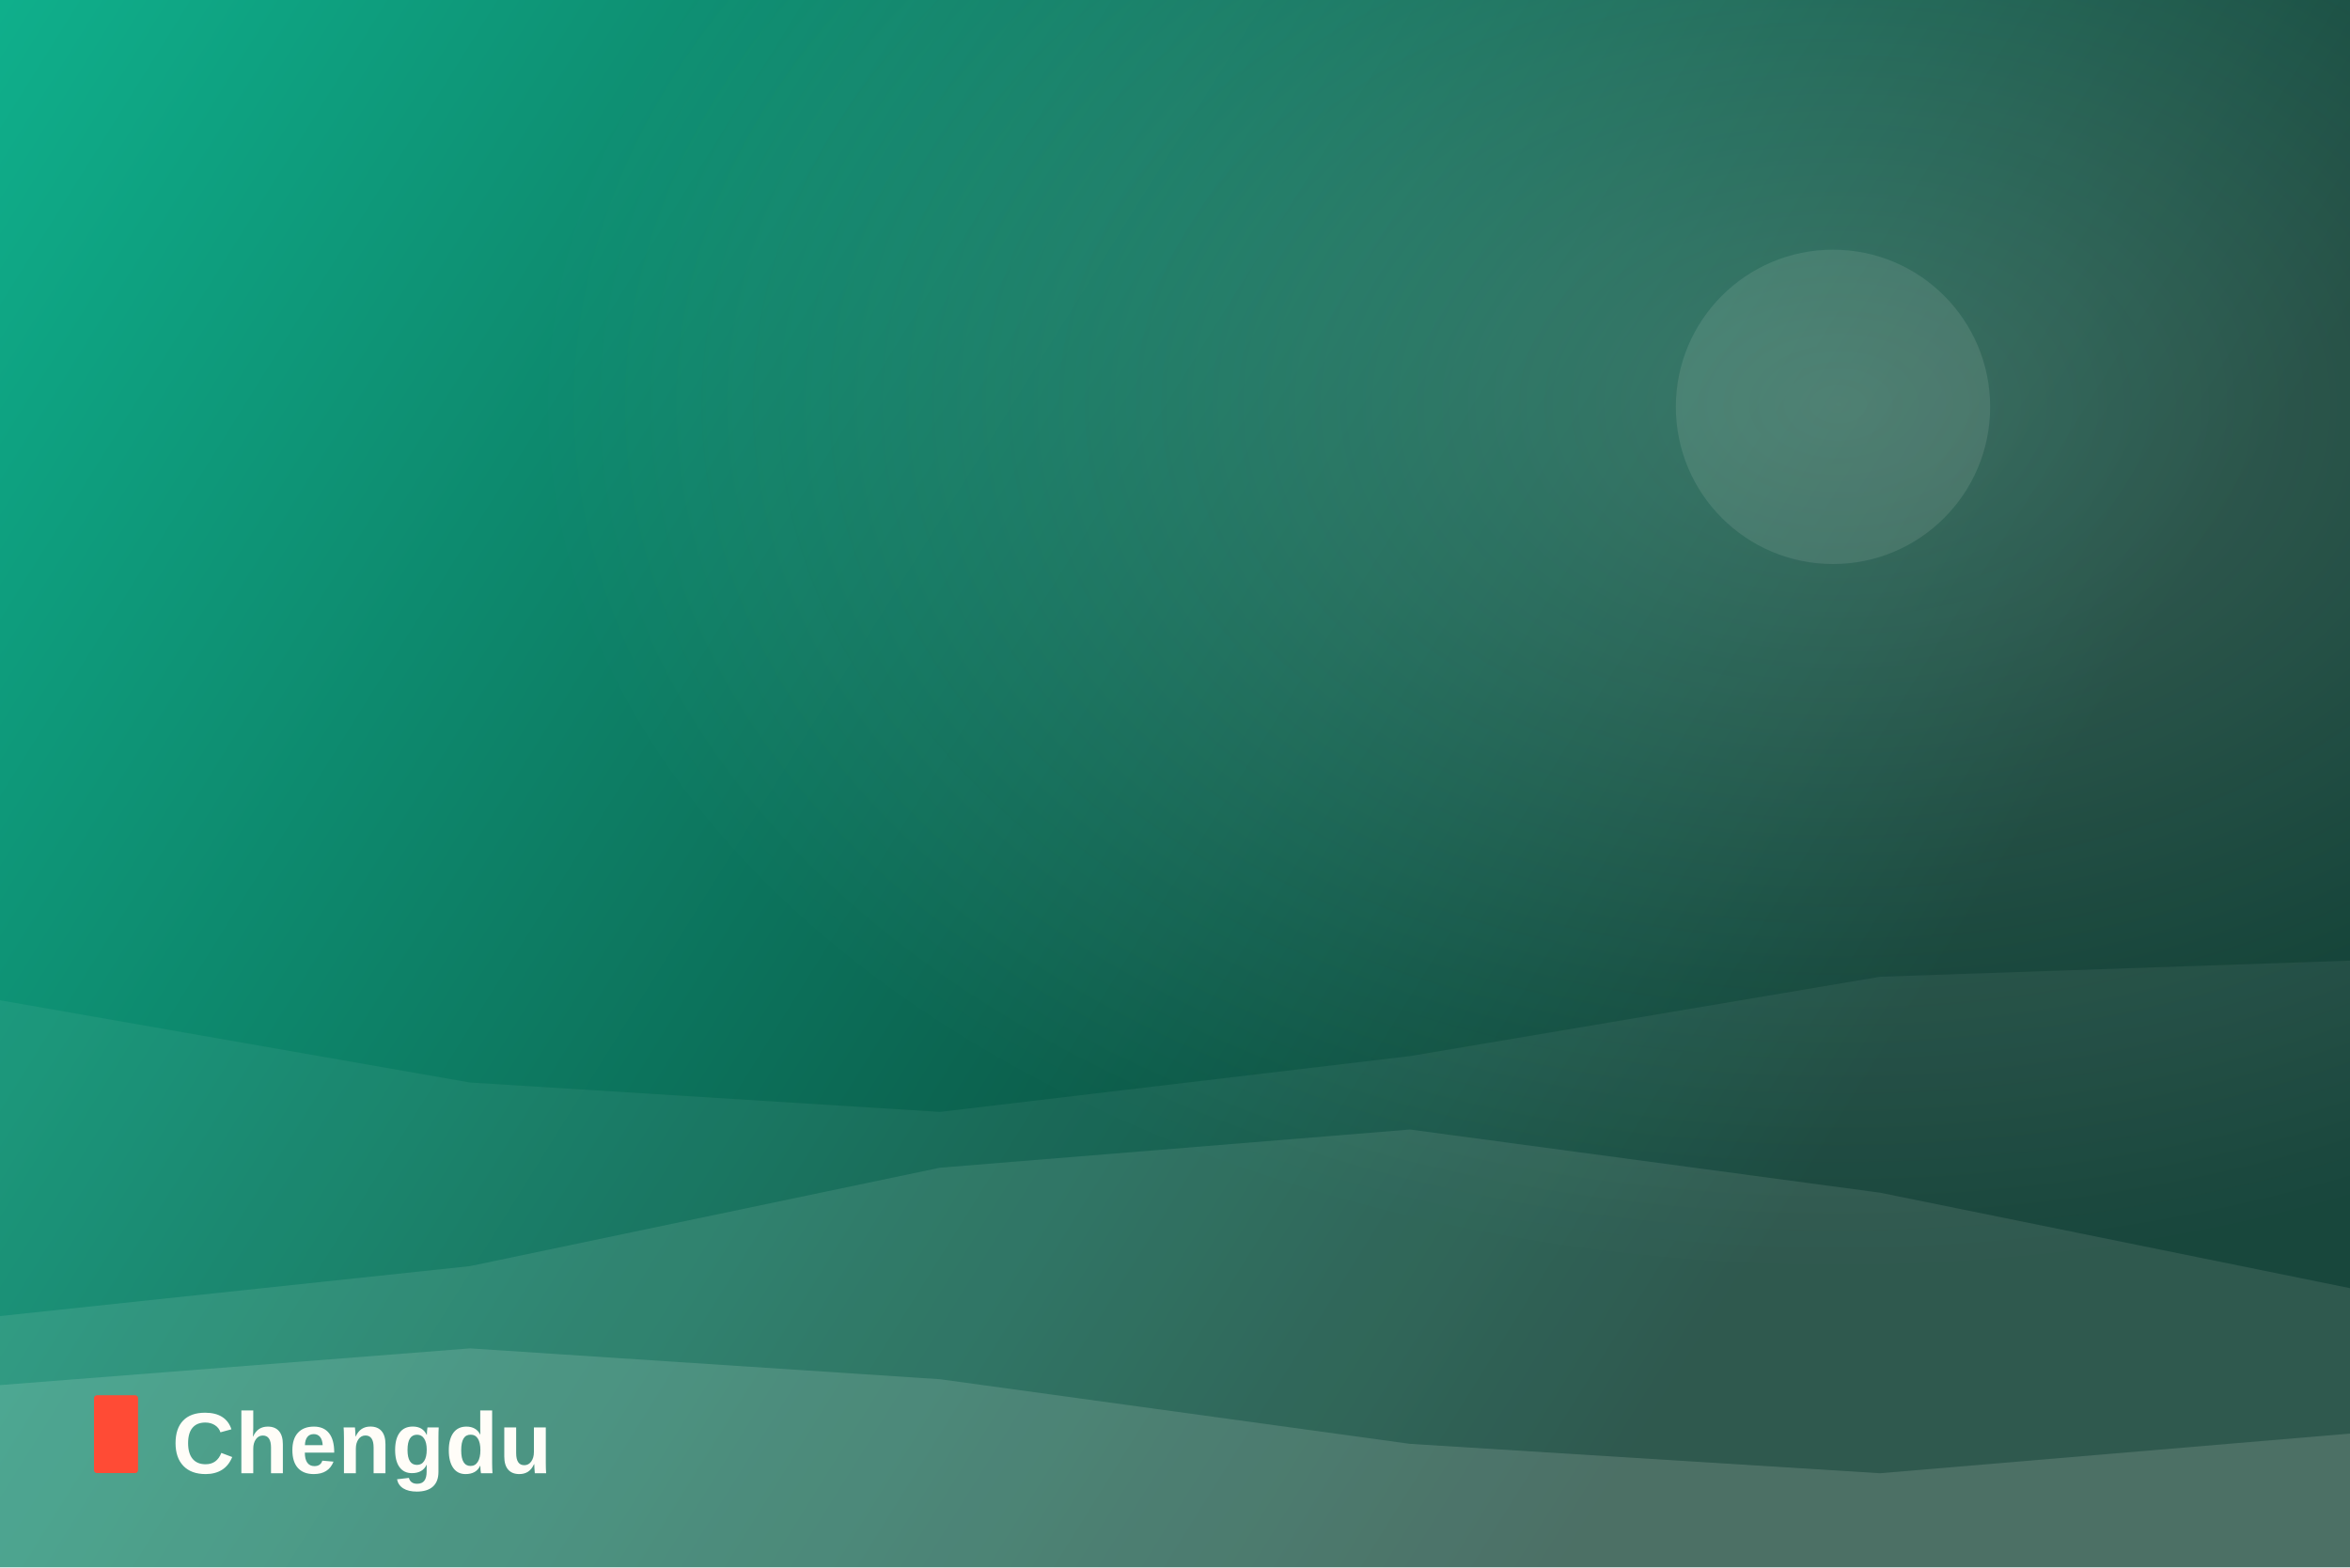
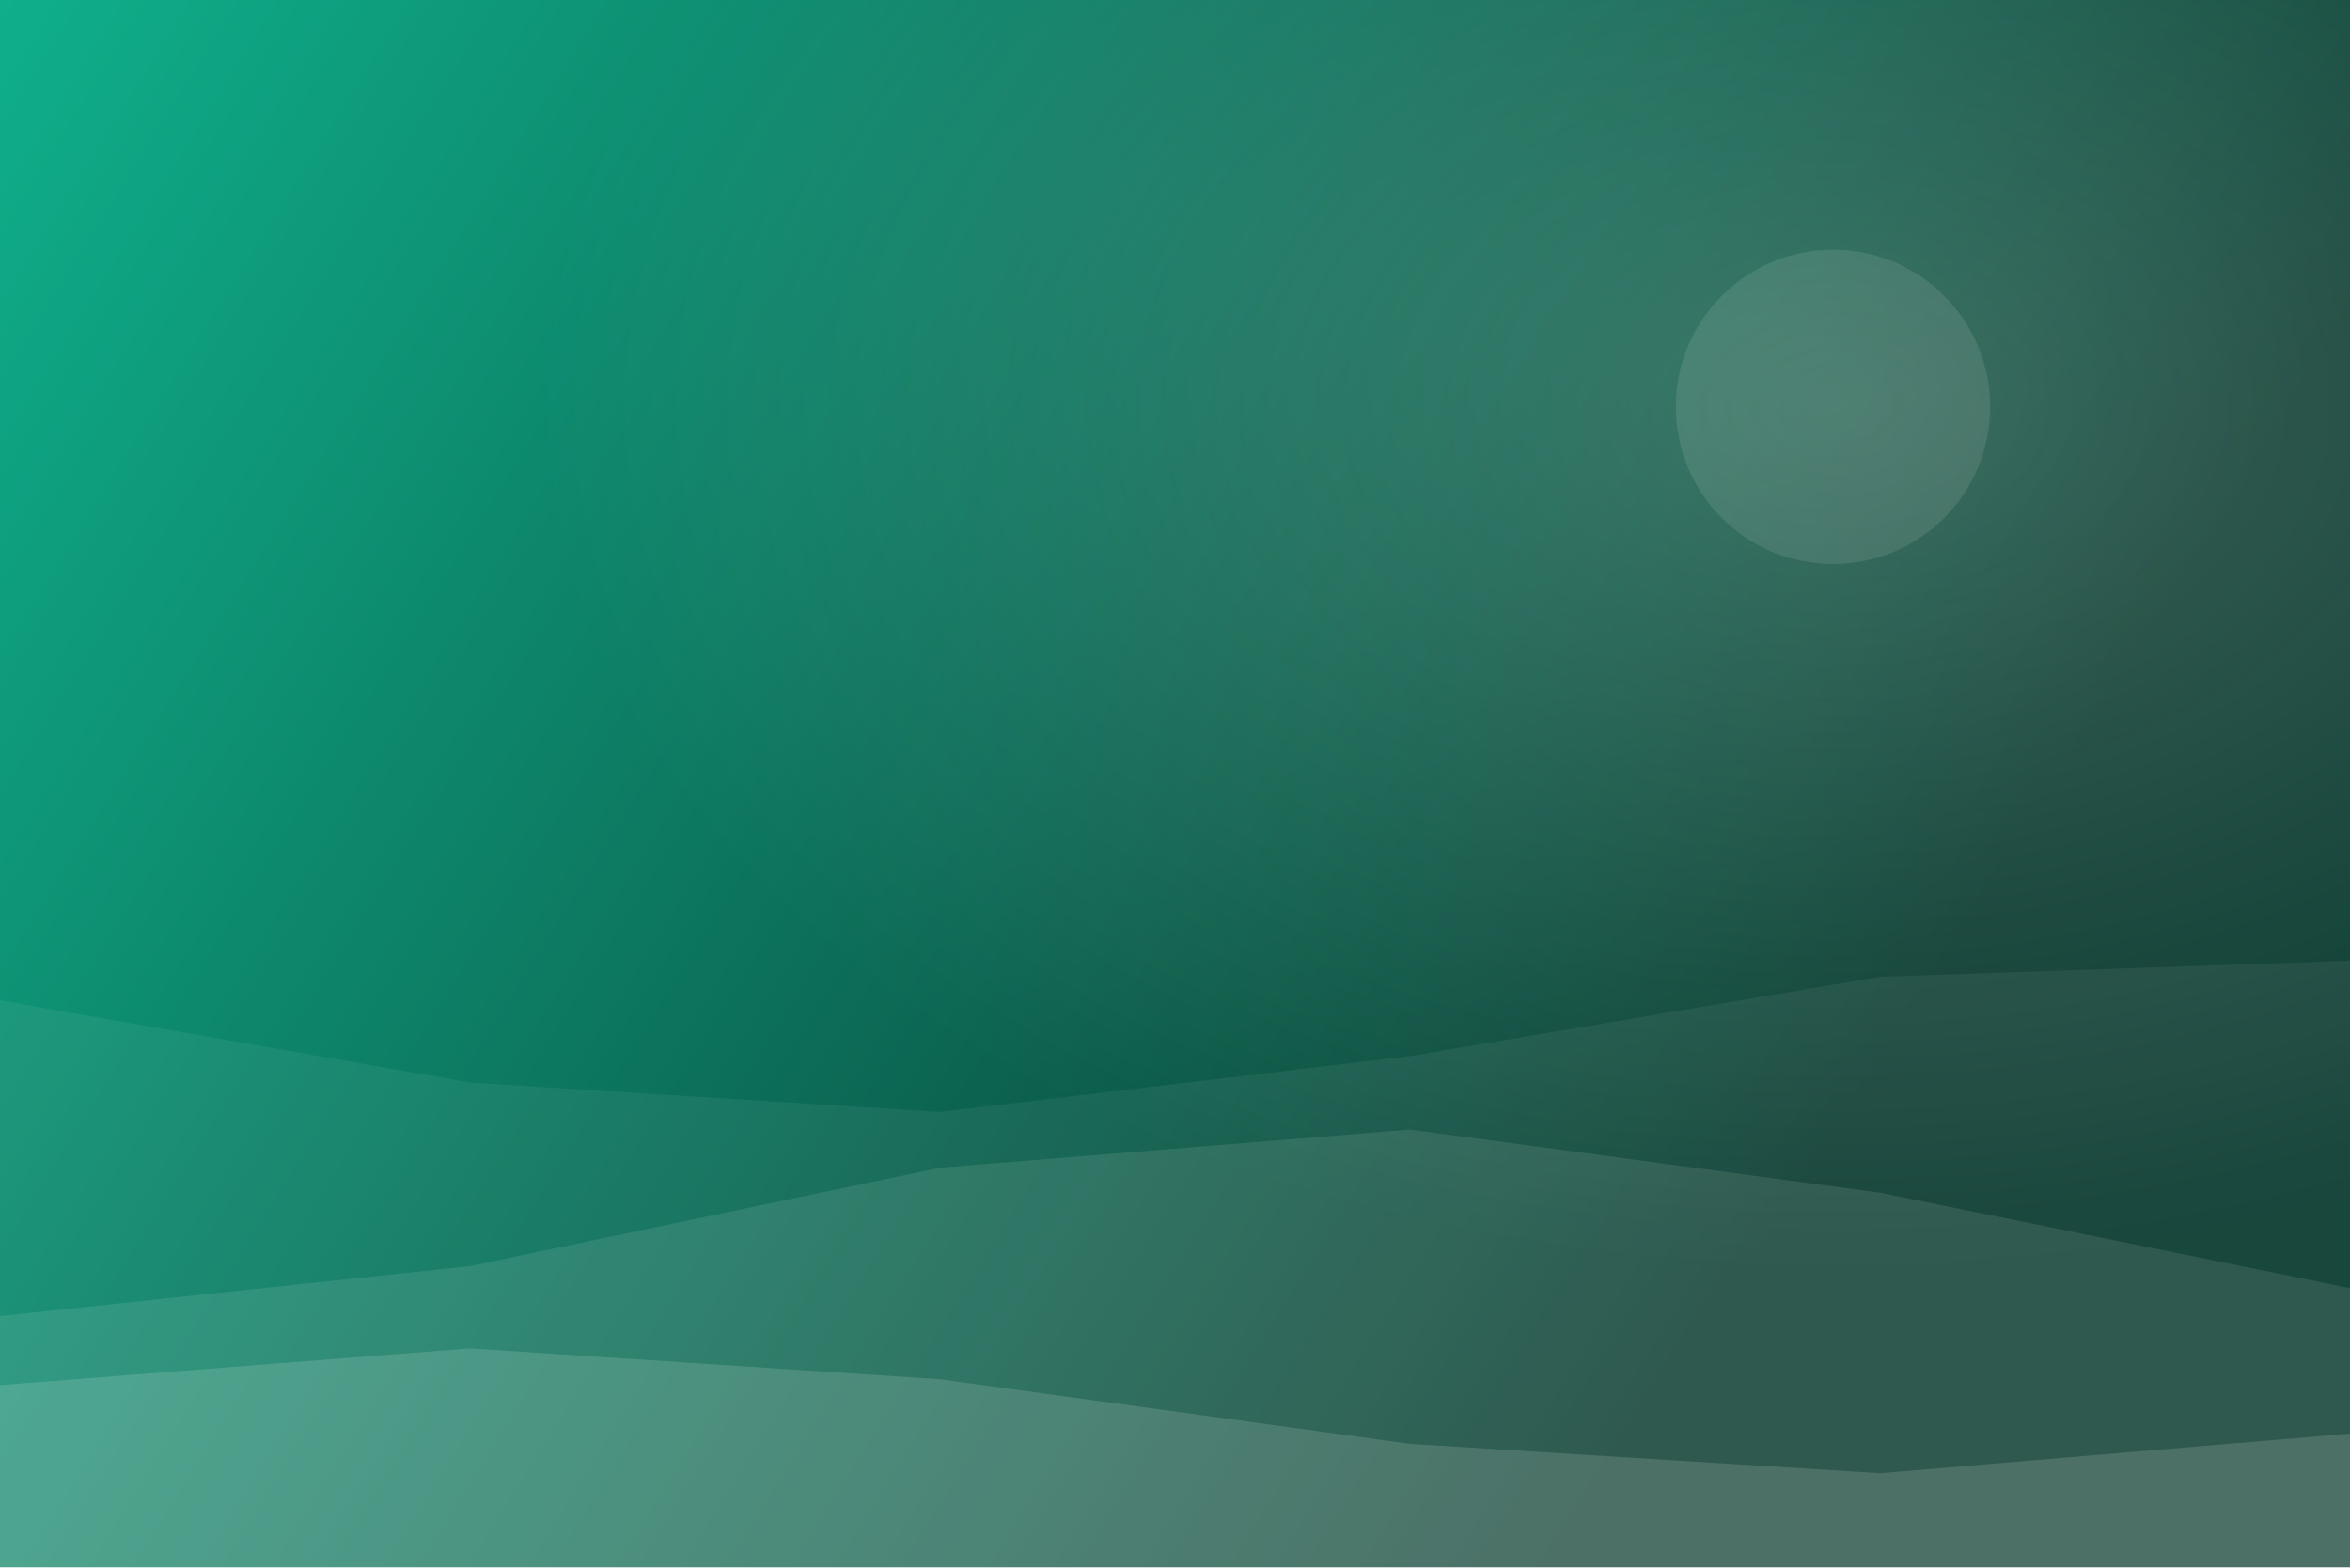
<svg xmlns="http://www.w3.org/2000/svg" width="1600" height="1067" viewBox="0 0 1600 1067" role="img" preserveAspectRatio="xMidYMid slice">
  <defs>
    <linearGradient id="g" gradientTransform="rotate(23)">
      <stop offset="0" stop-color="#0FB08C" />
      <stop offset="1" stop-color="#0A3B30" />
    </linearGradient>
    <radialGradient id="glow" cx="78%" cy="26%" r="55%">
      <stop offset="0" stop-color="#FFFDF8" stop-opacity="0.20" />
      <stop offset="1" stop-color="#FFFDF8" stop-opacity="0" />
    </radialGradient>
  </defs>
  <rect width="1600" height="1067" fill="url(#g)" />
  <rect width="1600" height="1067" fill="url(#glow)" />
  <circle cx="1248" cy="277" r="107" fill="#FFFDF8" opacity="0.10" />
  <polygon points="0,1067 0,681 320,737 640,757 960,719 1280,665 1600,654 1600,1067" fill="#FFFDF8" opacity="0.06" />
  <polygon points="0,1067 0,896 320,862 640,795 960,769 1280,812 1600,877 1600,1067" fill="#FFFDF8" opacity="0.1" />
  <polygon points="0,1067 0,943 320,918 640,939 960,983 1280,1003 1600,976 1600,1067" fill="#FFFDF8" opacity="0.14" />
-   <rect x="64" y="949.9" width="30" height="53" rx="2" fill="#FF4B35" />
-   <text x="117.1" y="1003" font-family="'Space Grotesk', Arial, sans-serif" font-size="59" font-weight="700" fill="#FFFDF8" letter-spacing="0.5">Chengdu</text>
</svg>
